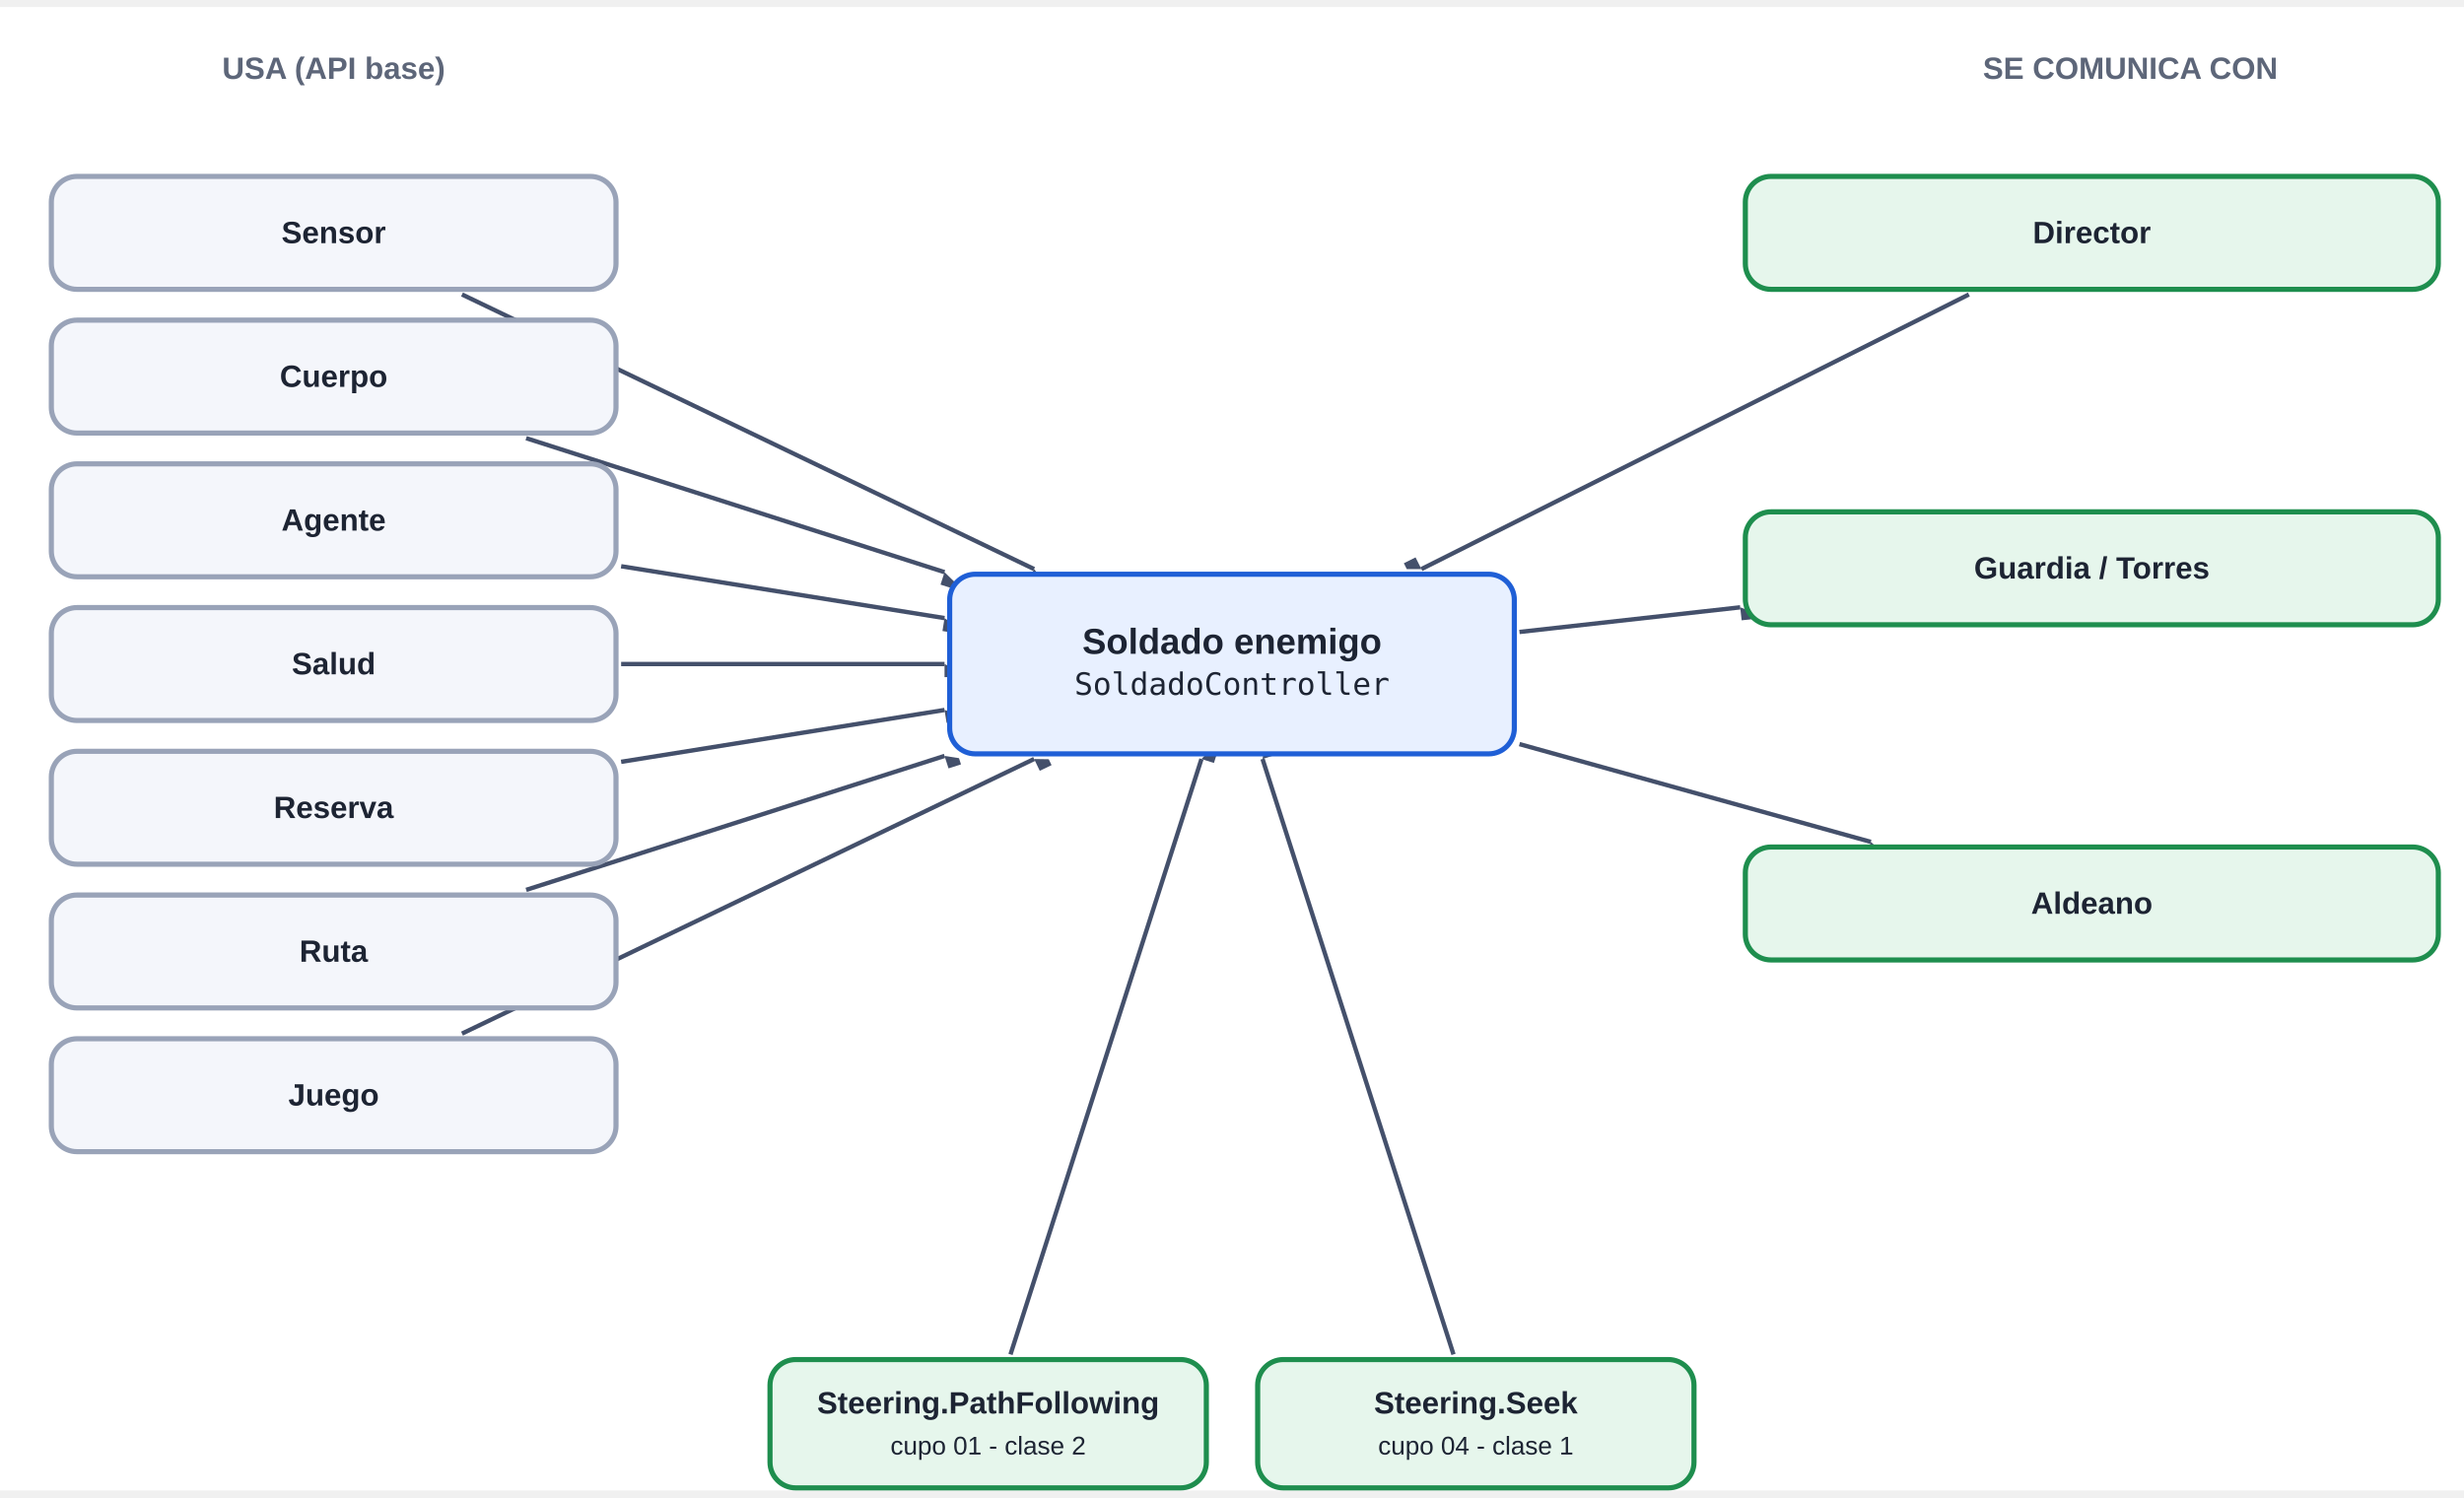
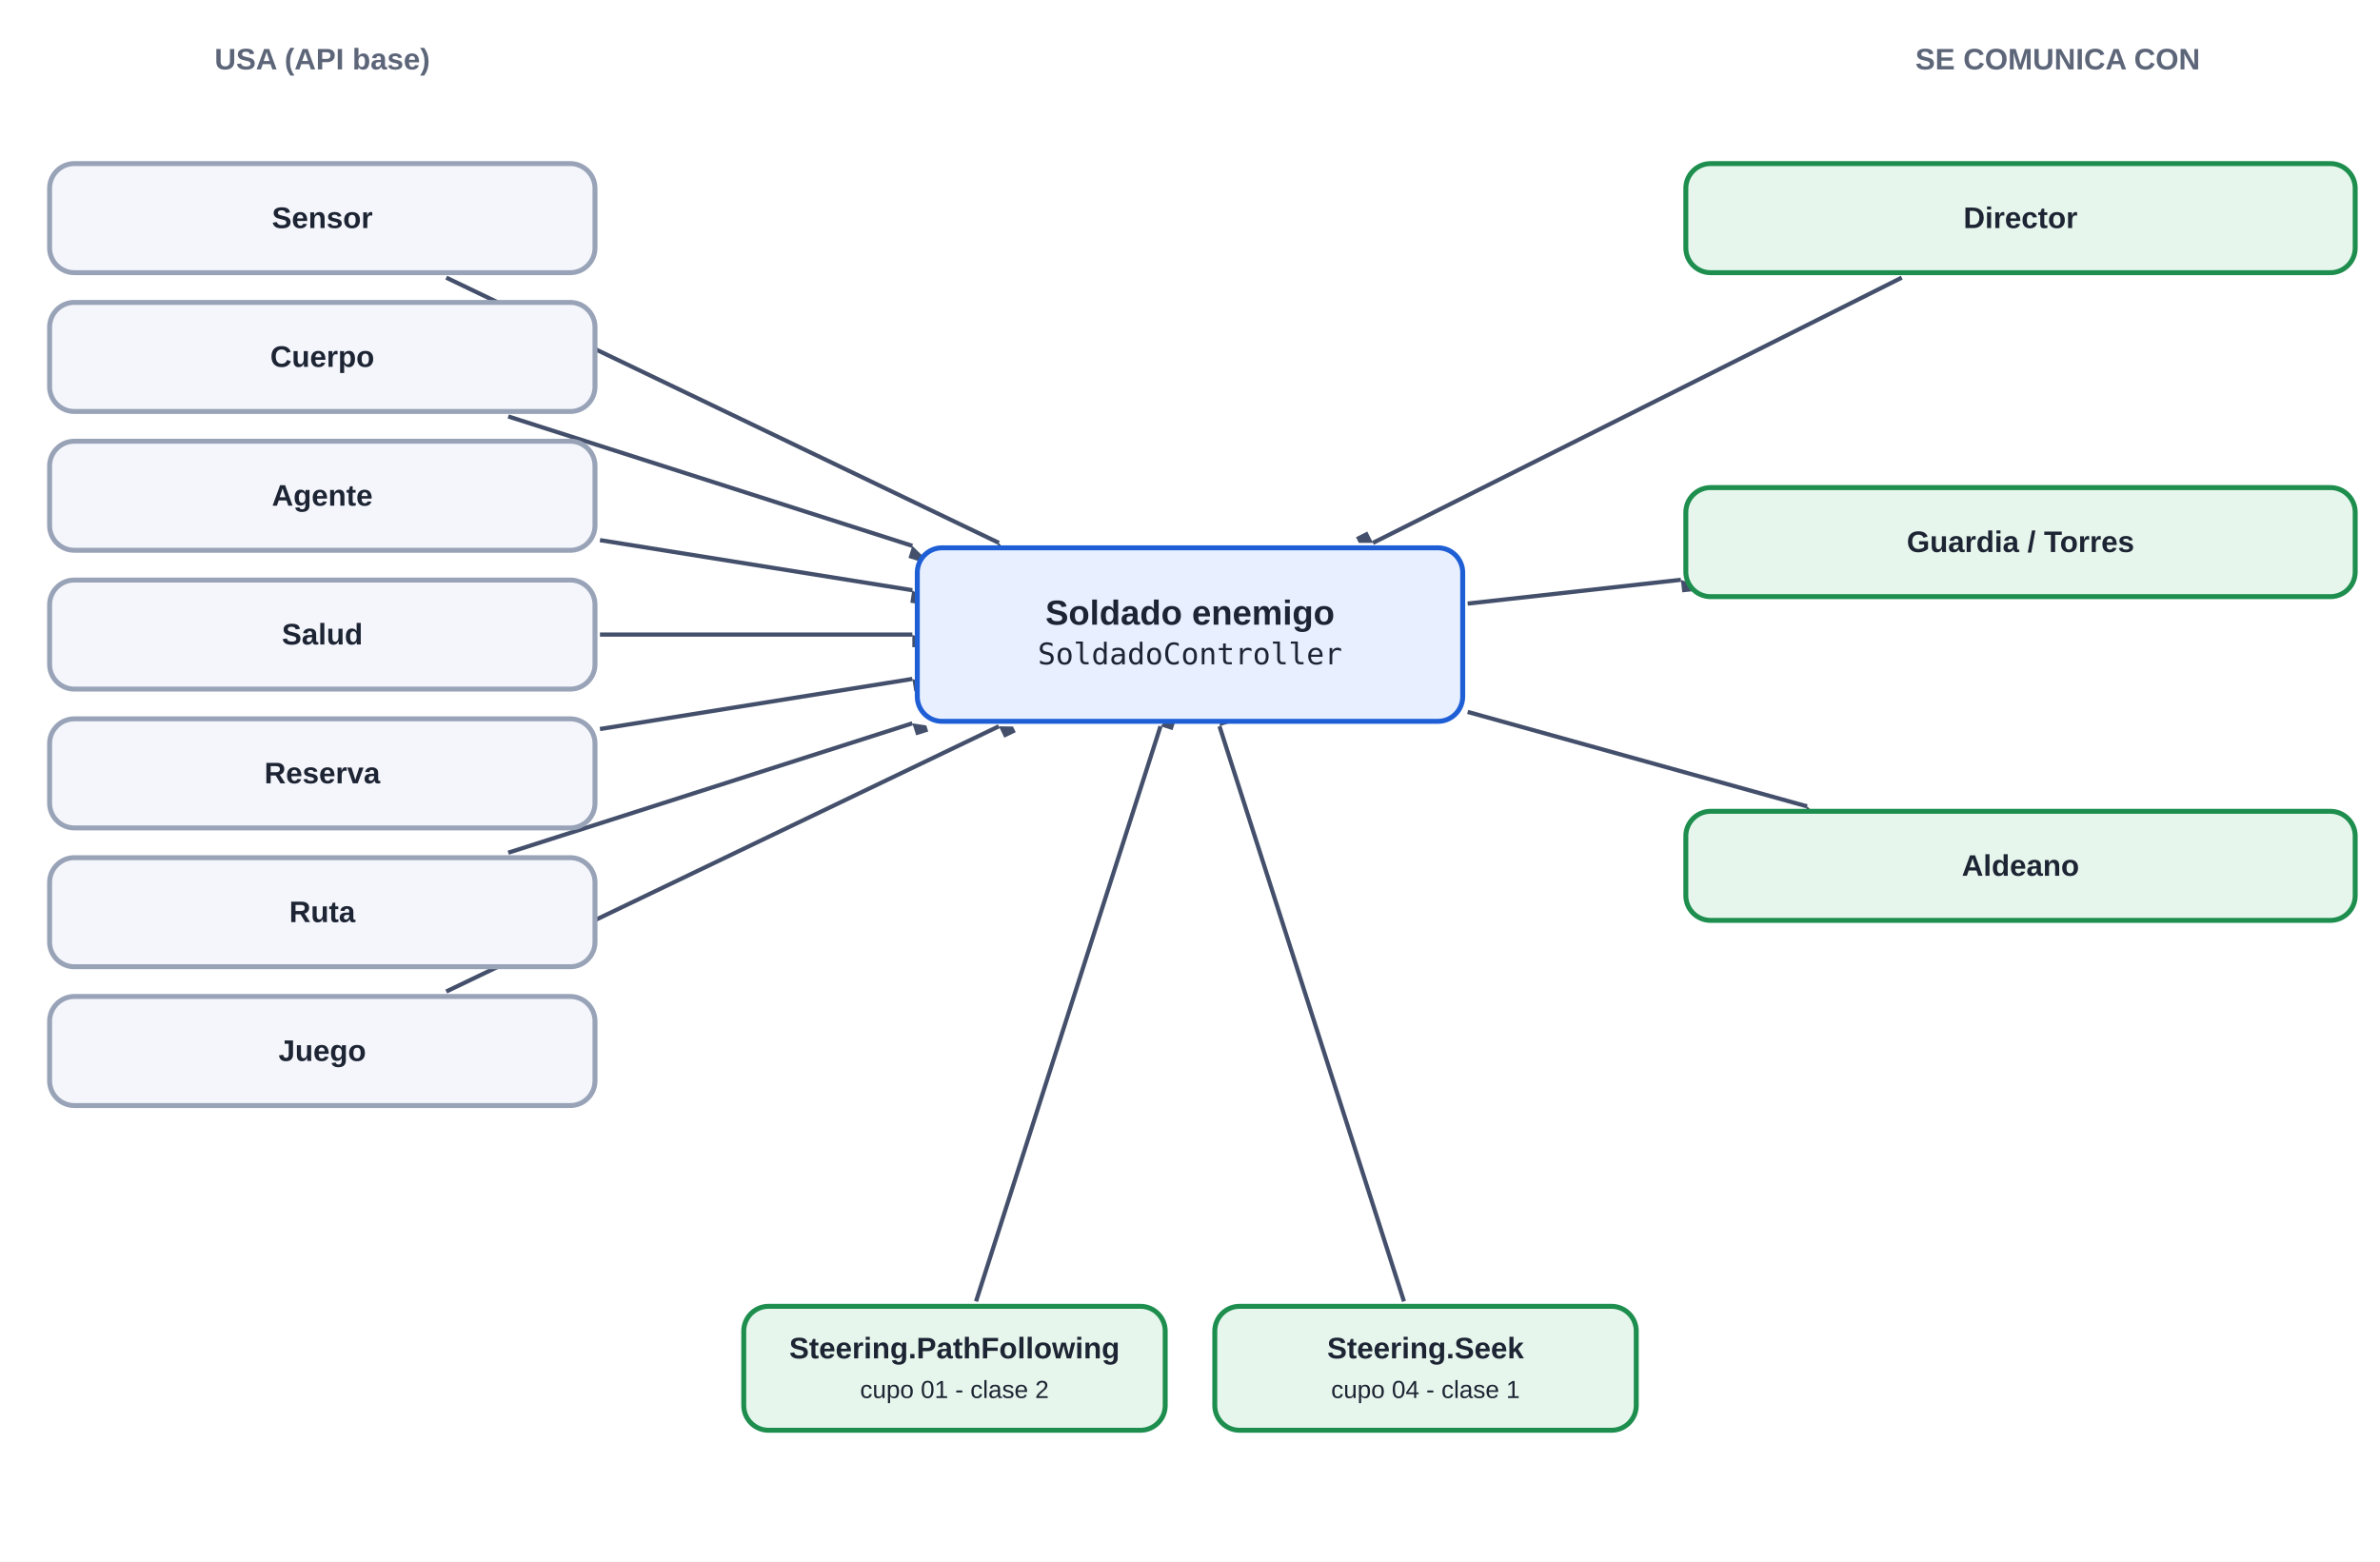
- <svg xmlns="http://www.w3.org/2000/svg" aria-label="Dependencias de Soldado enemigo" role="img" viewbox="0 0 960 602" width="960">
-   <rect width="100%" height="100%" fill="#ffffff" />
+ <svg xmlns="http://www.w3.org/2000/svg" viewBox="0 0 960 630" width="960" height="630" aria-label="Dependencias de Soldado enemigo" role="img">
+   <rect x="0" y="0" width="960" height="630" fill="#ffffff" />
  <defs>
    <marker id="dp1" markerheight="8" markerwidth="8" orient="auto" refx="9" refy="5" viewbox="0 0 10 10">
      <path d="M0,0 L10,5 L0,10 z" fill="#44506b" />
    </marker>
  </defs>
  <g font-family="system-ui,Arial,sans-serif">
    <text fill="#5d6679" font-size="12" font-weight="700" text-anchor="middle" x="130" y="28">USA (API base)</text>
    <text fill="#5d6679" font-size="12" font-weight="700" text-anchor="middle" x="830" y="28">SE COMUNICA CON</text>
    <path d="M180.0,112.0 L402.9,219.0" fill="none" marker-end="url(#dp1)" stroke="#44506b" stroke-width="1.7" />
    <path d="M205.0,168.0 L368.0,220.2" fill="none" marker-end="url(#dp1)" stroke="#44506b" stroke-width="1.7" />
    <path d="M242.0,217.9 L368.0,238.1" fill="none" marker-end="url(#dp1)" stroke="#44506b" stroke-width="1.7" />
    <path d="M242.0,256.0 L368.0,256.0" fill="none" marker-end="url(#dp1)" stroke="#44506b" stroke-width="1.7" />
    <path d="M242.0,294.1 L368.0,273.9" fill="none" marker-end="url(#dp1)" stroke="#44506b" stroke-width="1.7" />
    <path d="M205.0,344.0 L368.0,291.8" fill="none" marker-end="url(#dp1)" stroke="#44506b" stroke-width="1.7" />
    <path d="M180.0,400.0 L402.9,293.0" fill="none" marker-end="url(#dp1)" stroke="#44506b" stroke-width="1.7" />
    <path d="M767.1,112.0 L553.8,219.0" fill="none" marker-end="url(#dp1)" stroke="#44506b" stroke-width="1.7" />
    <path d="M592.0,243.5 L678.0,233.9" fill="none" marker-end="url(#dp1)" stroke="#44506b" stroke-width="1.7" />
    <path d="M592.0,287.2 L728.9,325.3" fill="none" marker-end="url(#dp1)" stroke="#44506b" stroke-width="1.7" />
    <path d="M393.7,525.0 L468.1,293.0" fill="none" marker-end="url(#dp1)" stroke="#44506b" stroke-width="1.7" />
    <path d="M566.3,525.0 L491.9,293.0" fill="none" marker-end="url(#dp1)" stroke="#44506b" stroke-width="1.7" />
    <rect fill="#e8f0ff" height="70" rx="10" stroke="#1f5fd6" stroke-width="2" width="220" x="370.0" y="221.0" />
    <text fill="#1d2433" font-size="14" font-weight="700" text-anchor="middle" x="480.0" y="252.0">Soldado enemigo</text>
    <text fill="#1d2433" font-family="ui-monospace,Consolas,monospace" font-size="12" font-weight="400" text-anchor="middle" x="480.0" y="268.0">SoldadoController</text>
    <rect fill="#f4f6fb" height="44" rx="10" stroke="#99a3b8" stroke-width="2" width="220" x="20.0" y="66.0" />
    <text fill="#1d2433" font-size="12" font-weight="700" text-anchor="middle" x="130.0" y="92.0">Sensor</text>
    <rect fill="#f4f6fb" height="44" rx="10" stroke="#99a3b8" stroke-width="2" width="220" x="20.0" y="122.0" />
    <text fill="#1d2433" font-size="12" font-weight="700" text-anchor="middle" x="130.0" y="148.0">Cuerpo</text>
    <rect fill="#f4f6fb" height="44" rx="10" stroke="#99a3b8" stroke-width="2" width="220" x="20.0" y="178.0" />
    <text fill="#1d2433" font-size="12" font-weight="700" text-anchor="middle" x="130.0" y="204.0">Agente</text>
    <rect fill="#f4f6fb" height="44" rx="10" stroke="#99a3b8" stroke-width="2" width="220" x="20.0" y="234.0" />
    <text fill="#1d2433" font-size="12" font-weight="700" text-anchor="middle" x="130.0" y="260.0">Salud</text>
    <rect fill="#f4f6fb" height="44" rx="10" stroke="#99a3b8" stroke-width="2" width="220" x="20.0" y="290.0" />
    <text fill="#1d2433" font-size="12" font-weight="700" text-anchor="middle" x="130.0" y="316.0">Reserva</text>
    <rect fill="#f4f6fb" height="44" rx="10" stroke="#99a3b8" stroke-width="2" width="220" x="20.0" y="346.0" />
    <text fill="#1d2433" font-size="12" font-weight="700" text-anchor="middle" x="130.0" y="372.0">Ruta</text>
    <rect fill="#f4f6fb" height="44" rx="10" stroke="#99a3b8" stroke-width="2" width="220" x="20.0" y="402.0" />
    <text fill="#1d2433" font-size="12" font-weight="700" text-anchor="middle" x="130.0" y="428.0">Juego</text>
    <rect fill="#e6f6ec" height="44" rx="10" stroke="#1e8e4e" stroke-width="2" width="270" x="680.0" y="66.0" />
    <text fill="#1d2433" font-size="12" font-weight="700" text-anchor="middle" x="815.0" y="92.0">Director</text>
    <rect fill="#e6f6ec" height="44" rx="10" stroke="#1e8e4e" stroke-width="2" width="270" x="680.0" y="196.7" />
    <text fill="#1d2433" font-size="12" font-weight="700" text-anchor="middle" x="815.0" y="222.7">Guardia / Torres</text>
    <rect fill="#e6f6ec" height="44" rx="10" stroke="#1e8e4e" stroke-width="2" width="270" x="680.0" y="327.3" />
    <text fill="#1d2433" font-size="12" font-weight="700" text-anchor="middle" x="815.0" y="353.3">Aldeano</text>
    <rect fill="#e6f6ec" height="50" rx="10" stroke="#1e8e4e" stroke-width="2" width="170" x="300.0" y="527.0" />
    <text fill="#1d2433" font-size="12" font-weight="700" text-anchor="middle" x="385.0" y="548.0">Steering.PathFollowing</text>
    <text fill="#1d2433" font-size="10" font-weight="400" text-anchor="middle" x="385.0" y="564.0">cupo 01 - clase 2</text>
    <rect fill="#e6f6ec" height="50" rx="10" stroke="#1e8e4e" stroke-width="2" width="170" x="490.0" y="527.0" />
    <text fill="#1d2433" font-size="12" font-weight="700" text-anchor="middle" x="575.0" y="548.0">Steering.Seek</text>
    <text fill="#1d2433" font-size="10" font-weight="400" text-anchor="middle" x="575.0" y="564.0">cupo 04 - clase 1</text>
  </g>
</svg>
